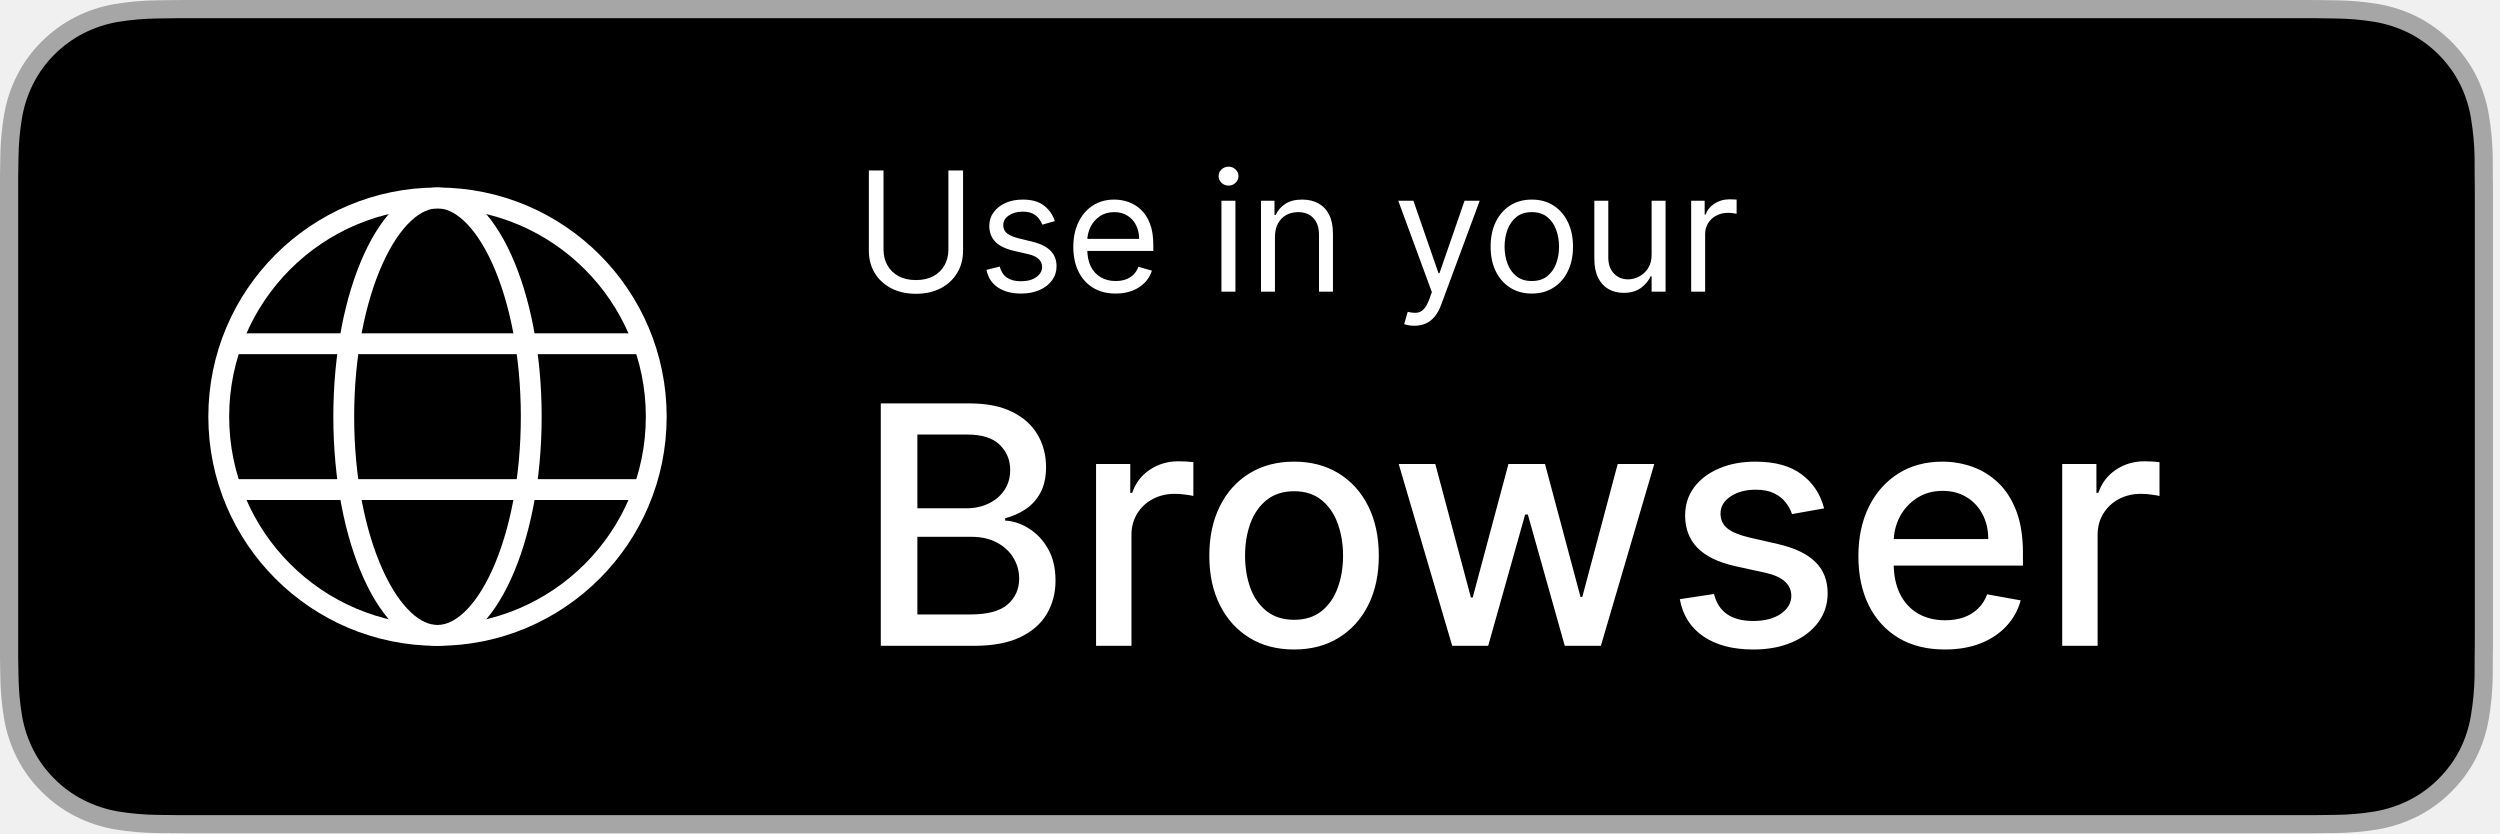
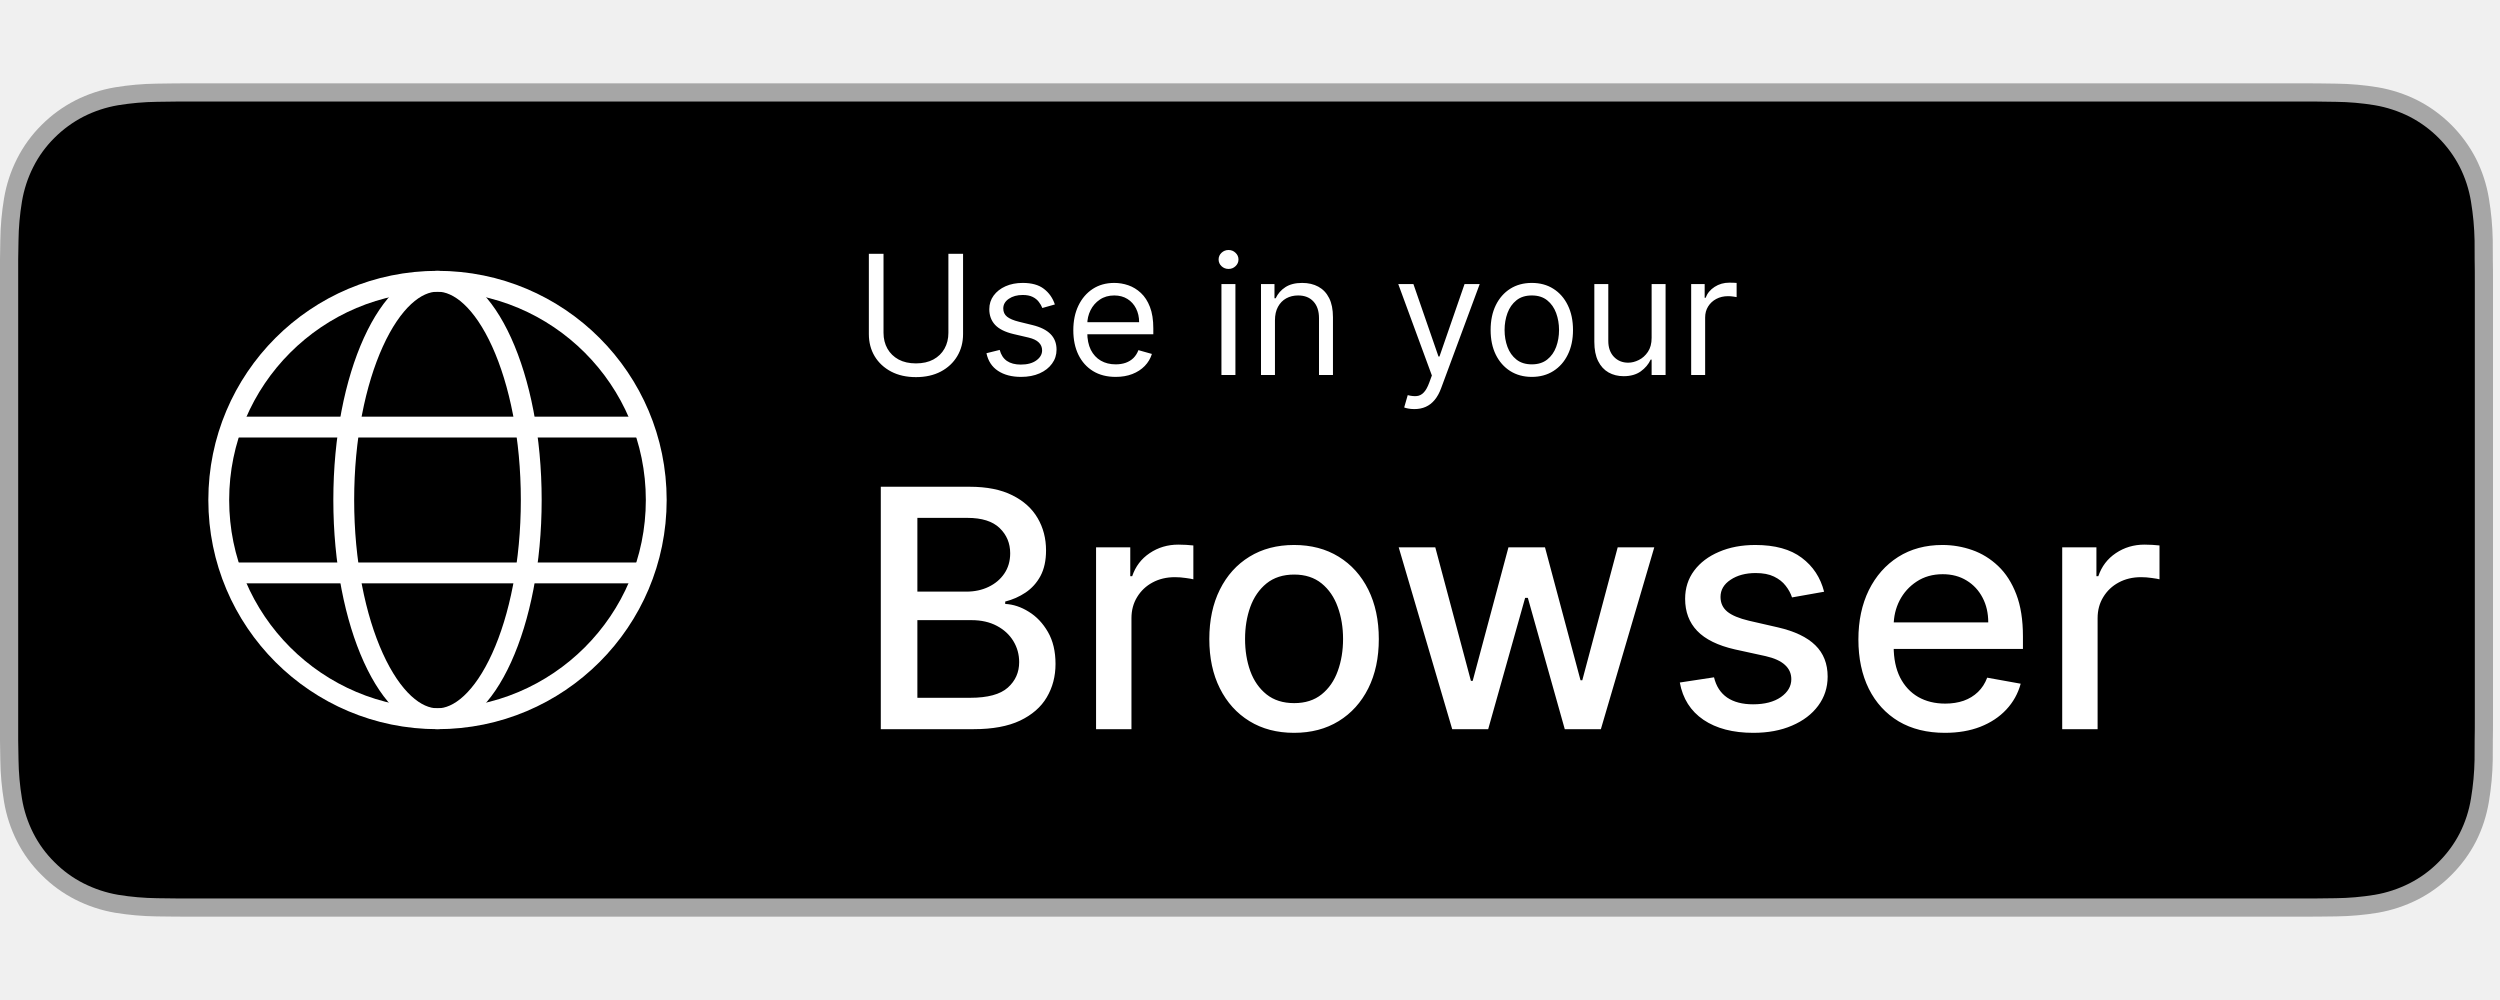
- <svg xmlns="http://www.w3.org/2000/svg" width="120" height="40" viewBox="0 0 120 40" fill="none">
+ <svg xmlns="http://www.w3.org/2000/svg" width="120" height="48" viewBox="0 0 120 40" fill="none">
  <g clip-path="url(#clip0_5_20)">
    <path d="M110.135 0H9.535C9.168 0 8.806 0 8.44 0.002C8.134 0.004 7.83 0.01 7.521 0.015C6.85 0.023 6.18 0.082 5.517 0.192C4.856 0.304 4.215 0.515 3.616 0.819C3.018 1.125 2.472 1.522 1.998 1.997C1.52 2.471 1.122 3.018 0.819 3.618C0.515 4.217 0.305 4.859 0.194 5.522C0.083 6.183 0.023 6.853 0.015 7.524C0.006 7.83 0.005 8.138 0 8.444V31.559C0.005 31.869 0.006 32.17 0.015 32.481C0.023 33.152 0.083 33.821 0.194 34.483C0.304 35.145 0.515 35.788 0.819 36.387C1.122 36.985 1.52 37.53 1.998 38.001C2.471 38.478 3.017 38.876 3.616 39.18C4.215 39.484 4.855 39.697 5.517 39.811C6.18 39.919 6.85 39.979 7.521 39.987C7.83 39.994 8.134 39.998 8.44 39.998C8.806 40 9.168 40 9.535 40H110.135C110.494 40 110.859 40 111.219 39.998C111.523 39.998 111.836 39.994 112.141 39.987C112.811 39.979 113.479 39.92 114.141 39.811C114.804 39.696 115.448 39.483 116.049 39.18C116.647 38.876 117.193 38.478 117.666 38.001C118.142 37.528 118.541 36.984 118.848 36.387C119.15 35.787 119.358 35.145 119.467 34.483C119.578 33.821 119.64 33.152 119.652 32.481C119.656 32.17 119.656 31.869 119.656 31.559C119.664 31.195 119.664 30.834 119.664 30.465V9.536C119.664 9.17 119.664 8.807 119.656 8.444C119.656 8.138 119.656 7.83 119.652 7.524C119.64 6.853 119.578 6.183 119.467 5.522C119.358 4.859 119.149 4.218 118.848 3.618C118.23 2.415 117.252 1.436 116.049 0.818C115.448 0.516 114.804 0.304 114.141 0.191C113.48 0.081 112.811 0.022 112.141 0.015C111.836 0.01 111.523 0.004 111.219 0.002C110.859 0 110.494 0 110.135 0Z" fill="#A6A6A6" />
    <path d="M8.445 39.125C8.14 39.125 7.843 39.121 7.541 39.114C6.914 39.106 6.29 39.052 5.671 38.951C5.095 38.852 4.537 38.667 4.015 38.403C3.498 38.142 3.026 37.798 2.618 37.387C2.204 36.98 1.859 36.508 1.597 35.99C1.333 35.469 1.149 34.91 1.054 34.333C0.951 33.713 0.896 33.086 0.888 32.458C0.881 32.247 0.873 31.545 0.873 31.545V8.444C0.873 8.444 0.882 7.753 0.888 7.55C0.895 6.922 0.951 6.297 1.053 5.678C1.149 5.099 1.332 4.539 1.597 4.016C1.857 3.498 2.2 3.026 2.612 2.618C3.023 2.206 3.496 1.861 4.014 1.595C4.535 1.332 5.092 1.149 5.667 1.051C6.288 0.95 6.915 0.895 7.543 0.887L8.445 0.875H111.214L112.127 0.888C112.75 0.895 113.371 0.949 113.985 1.05C114.566 1.149 115.13 1.334 115.656 1.598C116.694 2.133 117.539 2.979 118.071 4.018C118.332 4.538 118.512 5.094 118.606 5.667C118.71 6.291 118.768 6.922 118.78 7.554C118.783 7.837 118.783 8.142 118.783 8.444C118.791 8.819 118.791 9.176 118.791 9.536V30.465C118.791 30.828 118.791 31.183 118.783 31.54C118.783 31.865 118.783 32.163 118.779 32.47C118.768 33.091 118.71 33.71 118.608 34.323C118.515 34.904 118.333 35.468 118.068 35.993C117.805 36.506 117.462 36.973 117.053 37.379C116.644 37.793 116.172 38.138 115.653 38.401C115.128 38.667 114.566 38.853 113.985 38.951C113.367 39.052 112.742 39.107 112.116 39.114C111.823 39.121 111.517 39.125 111.219 39.125L110.135 39.127L8.445 39.125Z" fill="black" />
    <path d="M45.523 8.182H46.227V12.034C46.227 12.432 46.133 12.787 45.946 13.099C45.76 13.41 45.498 13.655 45.159 13.835C44.82 14.013 44.422 14.102 43.966 14.102C43.51 14.102 43.112 14.013 42.773 13.835C42.434 13.655 42.17 13.41 41.983 13.099C41.797 12.787 41.705 12.432 41.705 12.034V8.182H42.409V11.977C42.409 12.261 42.472 12.514 42.597 12.736C42.722 12.956 42.9 13.129 43.131 13.256C43.364 13.381 43.642 13.443 43.966 13.443C44.29 13.443 44.568 13.381 44.801 13.256C45.034 13.129 45.212 12.956 45.335 12.736C45.46 12.514 45.523 12.261 45.523 11.977V8.182ZM50.634 10.614L50.032 10.784C49.994 10.684 49.938 10.586 49.864 10.492C49.792 10.395 49.694 10.315 49.569 10.253C49.444 10.19 49.284 10.159 49.089 10.159C48.822 10.159 48.599 10.221 48.421 10.344C48.245 10.465 48.157 10.619 48.157 10.807C48.157 10.973 48.218 11.105 48.339 11.202C48.46 11.298 48.649 11.379 48.907 11.443L49.555 11.602C49.945 11.697 50.236 11.842 50.427 12.037C50.618 12.23 50.714 12.479 50.714 12.784C50.714 13.034 50.642 13.258 50.498 13.454C50.356 13.652 50.157 13.807 49.901 13.921C49.646 14.034 49.348 14.091 49.009 14.091C48.564 14.091 48.196 13.994 47.904 13.801C47.612 13.608 47.428 13.326 47.35 12.954L47.986 12.796C48.047 13.03 48.162 13.206 48.33 13.324C48.501 13.441 48.723 13.5 48.998 13.5C49.31 13.5 49.559 13.434 49.742 13.301C49.928 13.167 50.021 13.006 50.021 12.818C50.021 12.667 49.968 12.54 49.861 12.438C49.755 12.333 49.593 12.256 49.373 12.204L48.646 12.034C48.246 11.939 47.952 11.793 47.765 11.594C47.579 11.393 47.486 11.142 47.486 10.841C47.486 10.595 47.556 10.377 47.694 10.188C47.834 9.998 48.024 9.849 48.265 9.741C48.507 9.634 48.782 9.58 49.089 9.58C49.521 9.58 49.86 9.674 50.106 9.864C50.354 10.053 50.53 10.303 50.634 10.614ZM53.553 14.091C53.132 14.091 52.769 13.998 52.465 13.812C52.161 13.625 51.928 13.364 51.763 13.028C51.6 12.691 51.519 12.299 51.519 11.852C51.519 11.405 51.6 11.011 51.763 10.671C51.928 10.328 52.157 10.061 52.45 9.869C52.746 9.676 53.09 9.58 53.484 9.58C53.712 9.58 53.936 9.617 54.158 9.693C54.379 9.769 54.581 9.892 54.763 10.062C54.945 10.231 55.09 10.454 55.197 10.733C55.305 11.011 55.359 11.354 55.359 11.761V12.046H51.996V11.466H54.678C54.678 11.22 54.628 11 54.53 10.807C54.433 10.614 54.295 10.461 54.115 10.349C53.937 10.238 53.727 10.182 53.484 10.182C53.217 10.182 52.986 10.248 52.791 10.381C52.598 10.511 52.449 10.682 52.345 10.892C52.241 11.102 52.189 11.328 52.189 11.568V11.954C52.189 12.284 52.246 12.563 52.359 12.793C52.475 13.02 52.635 13.193 52.84 13.312C53.044 13.43 53.282 13.489 53.553 13.489C53.729 13.489 53.888 13.464 54.03 13.415C54.174 13.364 54.298 13.288 54.402 13.188C54.506 13.085 54.587 12.958 54.644 12.807L55.291 12.989C55.223 13.208 55.108 13.402 54.947 13.568C54.786 13.733 54.588 13.862 54.351 13.954C54.114 14.046 53.848 14.091 53.553 14.091ZM58.629 14V9.636H59.3V14H58.629ZM58.97 8.909C58.84 8.909 58.727 8.865 58.632 8.776C58.539 8.687 58.493 8.58 58.493 8.455C58.493 8.33 58.539 8.223 58.632 8.134C58.727 8.045 58.84 8 58.97 8C59.101 8 59.213 8.045 59.305 8.134C59.4 8.223 59.447 8.33 59.447 8.455C59.447 8.58 59.4 8.687 59.305 8.776C59.213 8.865 59.101 8.909 58.97 8.909ZM61.198 11.375V14H60.528V9.636H61.175V10.318H61.232C61.334 10.097 61.49 9.919 61.698 9.784C61.907 9.648 62.175 9.58 62.505 9.58C62.8 9.58 63.059 9.64 63.281 9.761C63.502 9.881 63.675 10.062 63.798 10.307C63.921 10.549 63.982 10.856 63.982 11.227V14H63.312V11.273C63.312 10.93 63.223 10.663 63.045 10.472C62.867 10.278 62.622 10.182 62.312 10.182C62.098 10.182 61.907 10.228 61.738 10.321C61.571 10.414 61.44 10.549 61.343 10.727C61.246 10.905 61.198 11.121 61.198 11.375ZM67.889 15.636C67.776 15.636 67.674 15.627 67.585 15.608C67.496 15.591 67.435 15.574 67.401 15.557L67.571 14.966C67.734 15.008 67.878 15.023 68.003 15.011C68.128 15 68.239 14.944 68.335 14.844C68.434 14.745 68.524 14.585 68.605 14.364L68.73 14.023L67.117 9.636H67.844L69.048 13.114H69.094L70.298 9.636H71.026L69.173 14.636C69.09 14.862 68.987 15.048 68.864 15.196C68.74 15.346 68.597 15.456 68.435 15.528C68.274 15.6 68.092 15.636 67.889 15.636ZM73.527 14.091C73.133 14.091 72.787 13.997 72.49 13.81C72.195 13.622 71.963 13.36 71.797 13.023C71.632 12.686 71.55 12.292 71.55 11.841C71.55 11.386 71.632 10.99 71.797 10.651C71.963 10.312 72.195 10.048 72.49 9.861C72.787 9.673 73.133 9.58 73.527 9.58C73.921 9.58 74.266 9.673 74.561 9.861C74.858 10.048 75.09 10.312 75.254 10.651C75.421 10.99 75.504 11.386 75.504 11.841C75.504 12.292 75.421 12.686 75.254 13.023C75.09 13.36 74.858 13.622 74.561 13.81C74.266 13.997 73.921 14.091 73.527 14.091ZM73.527 13.489C73.826 13.489 74.072 13.412 74.266 13.258C74.459 13.105 74.602 12.903 74.695 12.653C74.787 12.403 74.834 12.133 74.834 11.841C74.834 11.549 74.787 11.277 74.695 11.026C74.602 10.774 74.459 10.57 74.266 10.415C74.072 10.259 73.826 10.182 73.527 10.182C73.228 10.182 72.981 10.259 72.788 10.415C72.595 10.57 72.452 10.774 72.359 11.026C72.267 11.277 72.22 11.549 72.22 11.841C72.22 12.133 72.267 12.403 72.359 12.653C72.452 12.903 72.595 13.105 72.788 13.258C72.981 13.412 73.228 13.489 73.527 13.489ZM79.278 12.216V9.636H79.948V14H79.278V13.261H79.232C79.13 13.483 78.971 13.671 78.755 13.827C78.539 13.98 78.266 14.057 77.937 14.057C77.664 14.057 77.422 13.997 77.21 13.878C76.997 13.757 76.831 13.575 76.71 13.332C76.588 13.088 76.528 12.78 76.528 12.409V9.636H77.198V12.364C77.198 12.682 77.287 12.936 77.465 13.125C77.645 13.314 77.874 13.409 78.153 13.409C78.319 13.409 78.489 13.367 78.661 13.281C78.835 13.196 78.981 13.065 79.099 12.889C79.218 12.713 79.278 12.489 79.278 12.216ZM81.176 14V9.636H81.824V10.296H81.869C81.949 10.079 82.093 9.904 82.301 9.77C82.51 9.635 82.744 9.568 83.006 9.568C83.055 9.568 83.117 9.569 83.19 9.571C83.264 9.573 83.32 9.576 83.358 9.58V10.261C83.335 10.256 83.283 10.247 83.202 10.236C83.122 10.223 83.038 10.216 82.949 10.216C82.737 10.216 82.547 10.26 82.381 10.349C82.216 10.437 82.085 10.558 81.989 10.713C81.894 10.867 81.847 11.042 81.847 11.239V14H81.176Z" fill="white" />
    <path d="M42.278 31V19.364H46.54C47.365 19.364 48.049 19.5 48.591 19.773C49.133 20.042 49.538 20.407 49.807 20.869C50.076 21.328 50.21 21.845 50.21 22.421C50.21 22.905 50.121 23.314 49.943 23.648C49.765 23.977 49.526 24.242 49.227 24.443C48.932 24.64 48.606 24.784 48.25 24.875V24.989C48.636 25.008 49.013 25.133 49.381 25.364C49.752 25.591 50.059 25.915 50.301 26.335C50.544 26.756 50.665 27.267 50.665 27.869C50.665 28.464 50.525 28.998 50.244 29.472C49.968 29.941 49.54 30.314 48.96 30.591C48.381 30.864 47.64 31 46.739 31H42.278ZM44.034 29.494H46.568C47.409 29.494 48.011 29.331 48.375 29.006C48.739 28.68 48.92 28.273 48.92 27.784C48.92 27.417 48.828 27.079 48.642 26.773C48.456 26.466 48.191 26.222 47.847 26.04C47.506 25.858 47.1 25.767 46.631 25.767H44.034V29.494ZM44.034 24.398H46.386C46.78 24.398 47.135 24.322 47.449 24.171C47.767 24.019 48.019 23.807 48.205 23.534C48.394 23.258 48.489 22.932 48.489 22.557C48.489 22.076 48.32 21.672 47.983 21.347C47.646 21.021 47.129 20.858 46.432 20.858H44.034V24.398ZM52.611 31V22.273H54.253V23.659H54.344C54.503 23.189 54.783 22.82 55.185 22.551C55.59 22.278 56.048 22.142 56.56 22.142C56.666 22.142 56.791 22.146 56.935 22.153C57.082 22.161 57.198 22.171 57.281 22.182V23.807C57.213 23.788 57.092 23.767 56.918 23.744C56.743 23.718 56.569 23.704 56.395 23.704C55.993 23.704 55.635 23.79 55.321 23.96C55.01 24.127 54.764 24.36 54.582 24.659C54.401 24.954 54.31 25.292 54.31 25.671V31H52.611ZM62.115 31.176C61.297 31.176 60.583 30.989 59.973 30.614C59.363 30.239 58.89 29.714 58.553 29.04C58.215 28.366 58.047 27.578 58.047 26.676C58.047 25.771 58.215 24.979 58.553 24.301C58.89 23.623 59.363 23.097 59.973 22.722C60.583 22.347 61.297 22.159 62.115 22.159C62.933 22.159 63.647 22.347 64.257 22.722C64.867 23.097 65.34 23.623 65.678 24.301C66.015 24.979 66.183 25.771 66.183 26.676C66.183 27.578 66.015 28.366 65.678 29.04C65.34 29.714 64.867 30.239 64.257 30.614C63.647 30.989 62.933 31.176 62.115 31.176ZM62.121 29.75C62.651 29.75 63.09 29.61 63.439 29.329C63.787 29.049 64.045 28.676 64.212 28.21C64.382 27.744 64.467 27.231 64.467 26.671C64.467 26.114 64.382 25.602 64.212 25.136C64.045 24.667 63.787 24.29 63.439 24.006C63.09 23.722 62.651 23.579 62.121 23.579C61.587 23.579 61.144 23.722 60.791 24.006C60.443 24.29 60.183 24.667 60.013 25.136C59.846 25.602 59.763 26.114 59.763 26.671C59.763 27.231 59.846 27.744 60.013 28.21C60.183 28.676 60.443 29.049 60.791 29.329C61.144 29.61 61.587 29.75 62.121 29.75ZM69.706 31L67.138 22.273H68.894L70.604 28.682H70.689L72.405 22.273H74.16L75.865 28.653H75.95L77.649 22.273H79.405L76.842 31H75.109L73.337 24.699H73.206L71.433 31H69.706ZM87.557 24.403L86.017 24.676C85.953 24.479 85.85 24.292 85.71 24.114C85.574 23.936 85.388 23.79 85.153 23.676C84.919 23.562 84.625 23.506 84.273 23.506C83.792 23.506 83.39 23.614 83.068 23.829C82.746 24.042 82.585 24.316 82.585 24.653C82.585 24.945 82.693 25.18 82.909 25.358C83.125 25.536 83.474 25.682 83.954 25.796L85.341 26.114C86.144 26.299 86.742 26.585 87.136 26.972C87.53 27.358 87.727 27.86 87.727 28.477C87.727 29 87.576 29.466 87.273 29.875C86.974 30.28 86.555 30.599 86.017 30.829C85.483 31.061 84.864 31.176 84.159 31.176C83.182 31.176 82.385 30.968 81.767 30.551C81.15 30.131 80.771 29.534 80.631 28.761L82.273 28.511C82.375 28.939 82.585 29.263 82.903 29.483C83.222 29.699 83.636 29.807 84.148 29.807C84.704 29.807 85.15 29.691 85.483 29.46C85.816 29.225 85.983 28.939 85.983 28.602C85.983 28.329 85.881 28.1 85.676 27.915C85.475 27.729 85.167 27.589 84.75 27.494L83.273 27.171C82.458 26.985 81.856 26.689 81.466 26.284C81.079 25.879 80.886 25.366 80.886 24.744C80.886 24.229 81.03 23.778 81.318 23.392C81.606 23.006 82.004 22.704 82.511 22.489C83.019 22.269 83.6 22.159 84.256 22.159C85.199 22.159 85.941 22.364 86.483 22.773C87.025 23.178 87.383 23.722 87.557 24.403ZM93.356 31.176C92.497 31.176 91.756 30.992 91.135 30.625C90.517 30.254 90.04 29.733 89.703 29.062C89.37 28.388 89.203 27.599 89.203 26.693C89.203 25.799 89.37 25.011 89.703 24.329C90.04 23.648 90.51 23.116 91.112 22.733C91.718 22.35 92.427 22.159 93.237 22.159C93.73 22.159 94.207 22.241 94.669 22.403C95.131 22.566 95.546 22.822 95.913 23.171C96.281 23.519 96.57 23.972 96.783 24.528C96.995 25.081 97.101 25.754 97.101 26.546V27.148H90.163V25.875H95.436C95.436 25.428 95.345 25.032 95.163 24.688C94.981 24.339 94.726 24.064 94.396 23.864C94.07 23.663 93.688 23.562 93.249 23.562C92.771 23.562 92.355 23.68 91.999 23.915C91.646 24.146 91.374 24.449 91.18 24.824C90.991 25.195 90.896 25.599 90.896 26.034V27.028C90.896 27.612 90.999 28.108 91.203 28.517C91.412 28.926 91.701 29.239 92.072 29.454C92.444 29.667 92.877 29.773 93.374 29.773C93.695 29.773 93.989 29.727 94.254 29.636C94.519 29.542 94.749 29.401 94.942 29.216C95.135 29.03 95.283 28.801 95.385 28.528L96.993 28.818C96.864 29.292 96.633 29.706 96.3 30.062C95.97 30.415 95.555 30.689 95.055 30.886C94.559 31.079 93.993 31.176 93.356 31.176ZM98.986 31V22.273H100.628V23.659H100.719C100.878 23.189 101.158 22.82 101.56 22.551C101.965 22.278 102.423 22.142 102.935 22.142C103.041 22.142 103.166 22.146 103.31 22.153C103.457 22.161 103.573 22.171 103.656 22.182V23.807C103.588 23.788 103.467 23.767 103.293 23.744C103.118 23.718 102.944 23.704 102.77 23.704C102.368 23.704 102.01 23.79 101.696 23.96C101.385 24.127 101.139 24.36 100.957 24.659C100.776 24.954 100.685 25.292 100.685 25.671V31H98.986Z" fill="white" />
    <circle cx="21" cy="20" r="10.5" stroke="white" />
    <path d="M25.5 20C25.5 22.983 24.949 25.659 24.08 27.571C23.191 29.528 22.064 30.5 21 30.5C19.936 30.5 18.809 29.528 17.92 27.571C17.051 25.659 16.5 22.983 16.5 20C16.5 17.017 17.051 14.341 17.92 12.429C18.809 10.472 19.936 9.5 21 9.5C22.064 9.5 23.191 10.472 24.08 12.429C24.949 14.341 25.5 17.017 25.5 20Z" stroke="white" />
    <line x1="11" y1="16.5" x2="31" y2="16.5" stroke="white" />
    <line x1="11" y1="23.5" x2="31" y2="23.5" stroke="white" />
  </g>
  <defs>
    <clipPath id="clip0_5_20">
      <rect width="119.664" height="40" fill="white" />
    </clipPath>
  </defs>
</svg>
